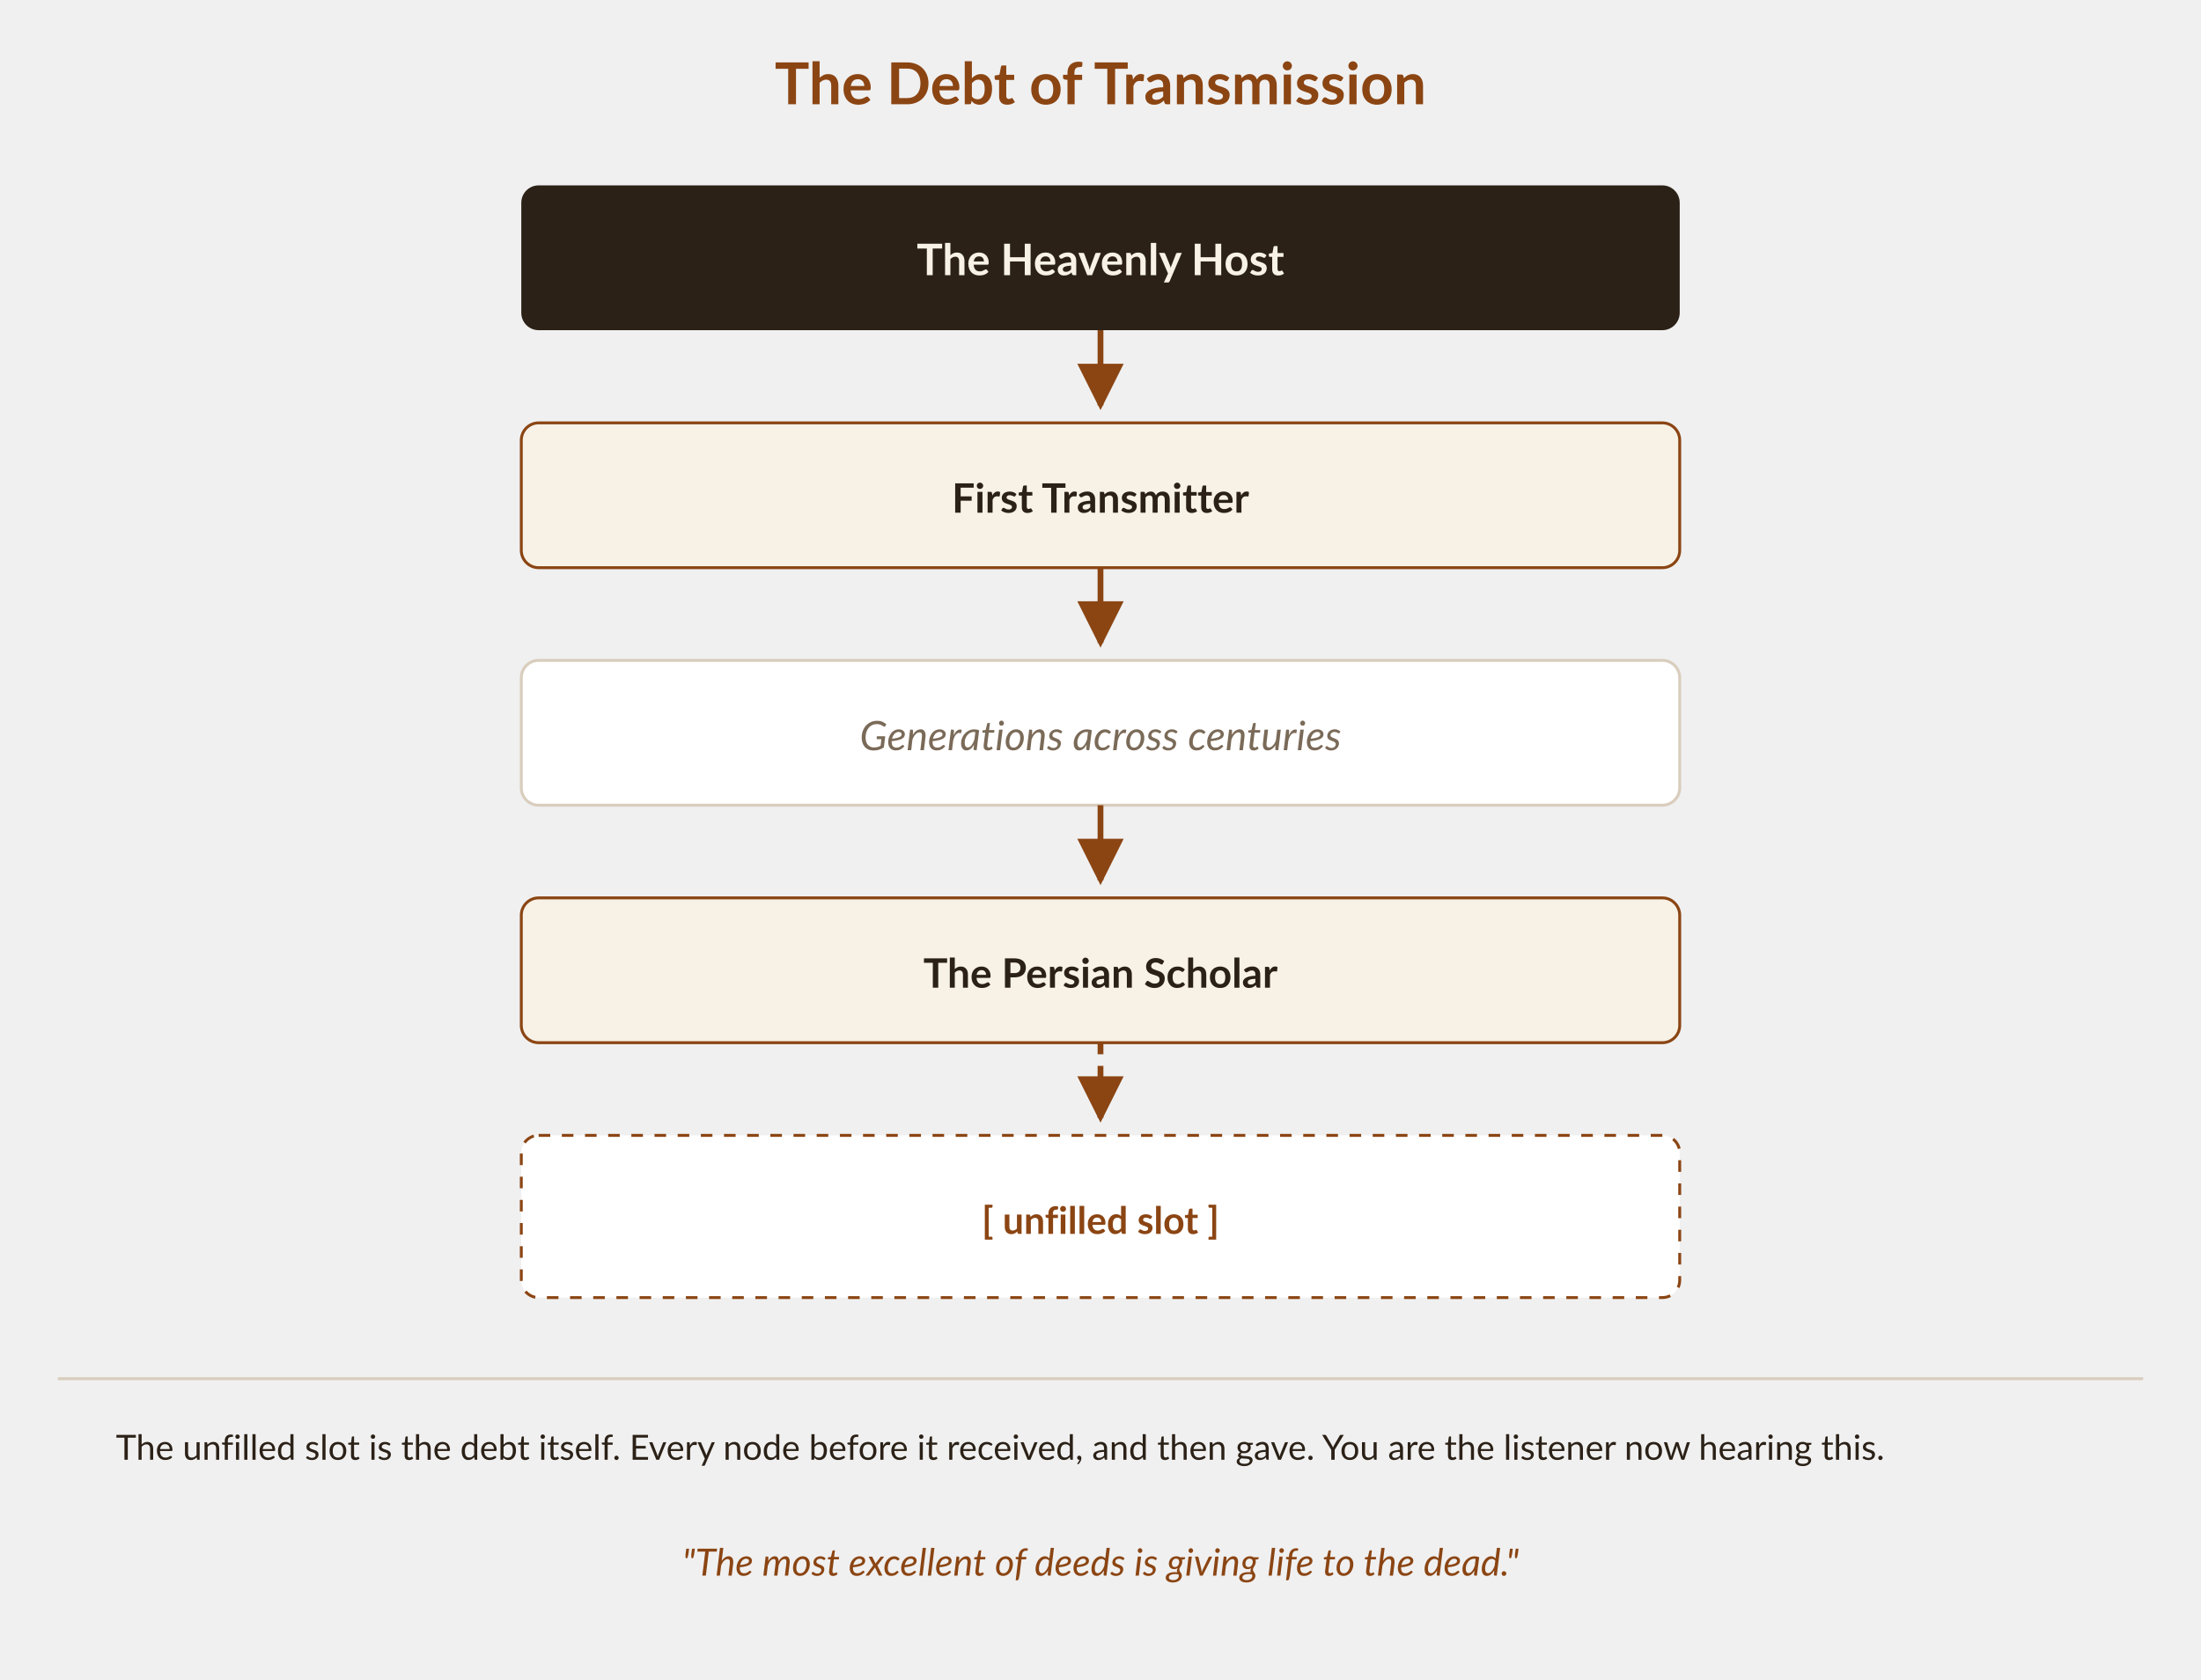
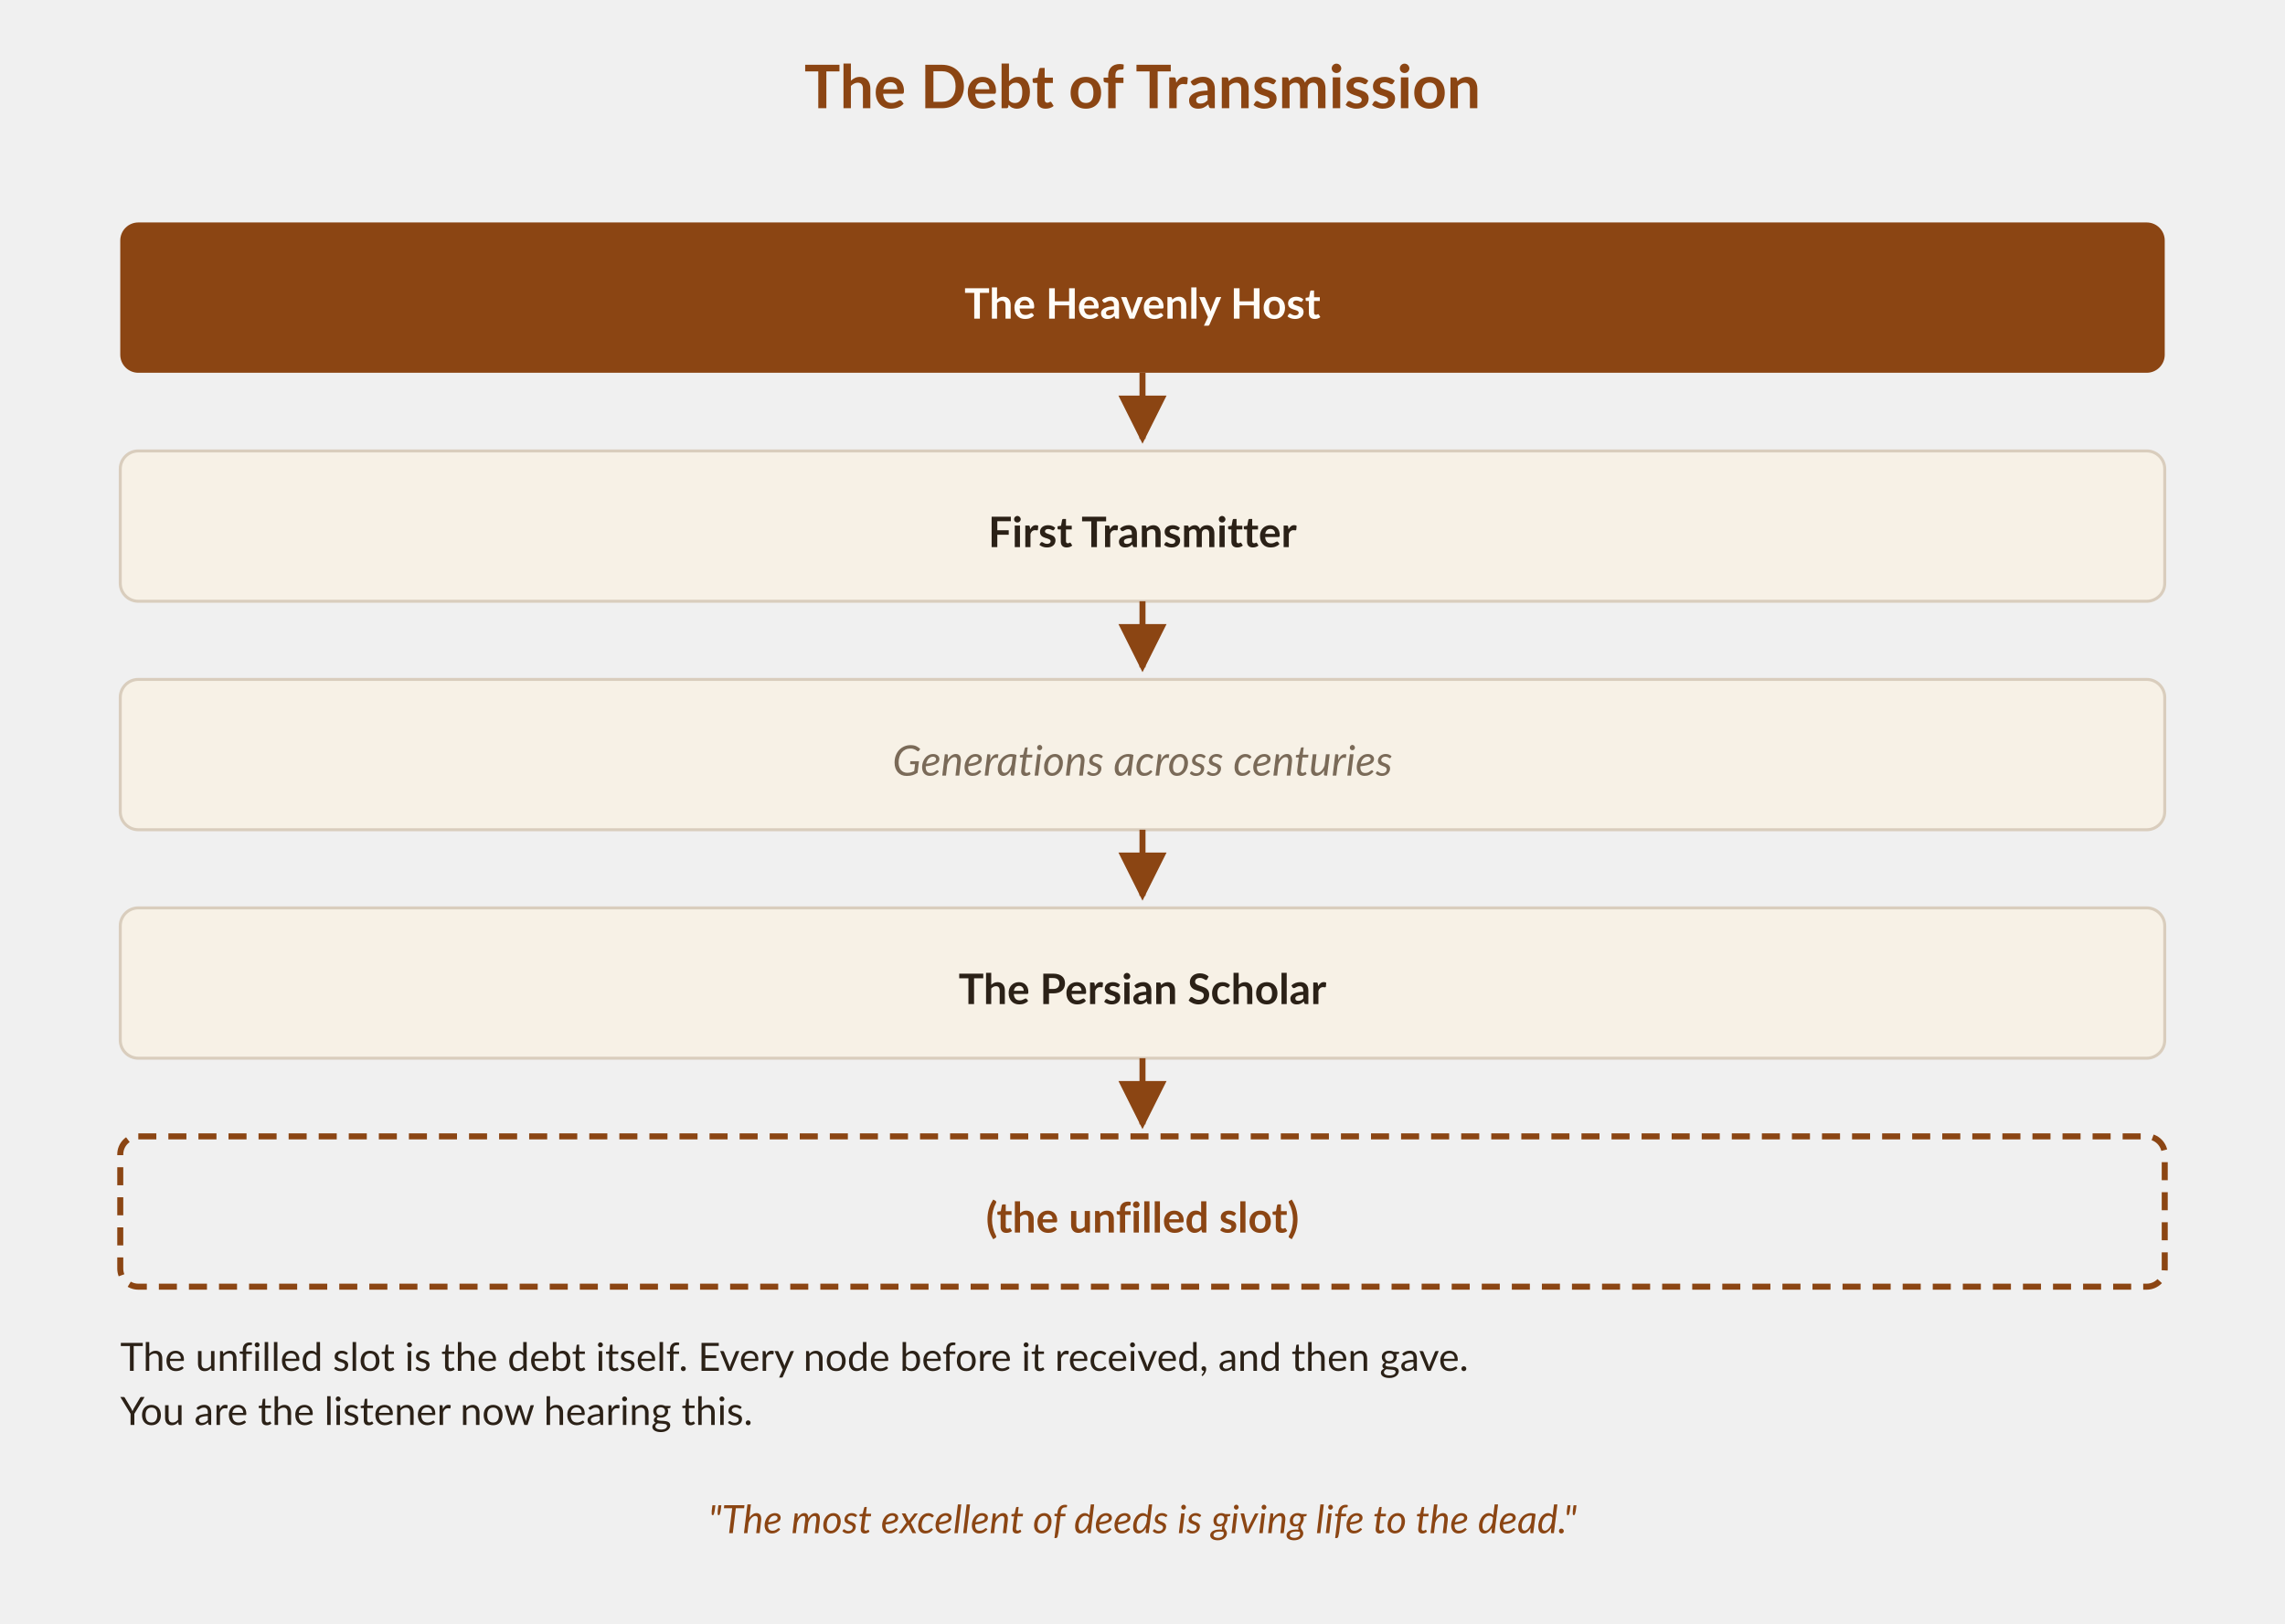
- <svg xmlns="http://www.w3.org/2000/svg" viewBox="0 0 760 580" font-family="Lato, system-ui, sans-serif">
+ <svg xmlns="http://www.w3.org/2000/svg" viewBox="0 0 760 540" font-family="Lato, system-ui, sans-serif">
  <defs>
    <marker id="ar" viewBox="0 0 10 10" refX="9" refY="5" markerWidth="8" markerHeight="8" orient="auto">
      <path d="M0,0 L10,5 L0,10 z" fill="#8b4513" />
    </marker>
  </defs>
  <text x="380" y="36" text-anchor="middle" font-size="20" font-weight="700" fill="#8b4513">The Debt of Transmission</text>
-   <rect x="180" y="64" width="400" height="50" rx="6" fill="#2b2117" />
-   <text x="380" y="95" text-anchor="middle" font-size="15" font-weight="700" fill="#f7f1e6">The Heavenly Host</text>
-   <line x1="380" y1="114" x2="380" y2="140" stroke="#8b4513" stroke-width="2" marker-end="url(#ar)" />
-   <rect x="180" y="146" width="400" height="50" rx="6" fill="#f7f1e6" stroke="#8b4513" />
-   <text x="380" y="177" text-anchor="middle" font-size="14" font-weight="700" fill="#2b2117">First Transmitter</text>
-   <line x1="380" y1="196" x2="380" y2="222" stroke="#8b4513" stroke-width="2" marker-end="url(#ar)" />
-   <rect x="180" y="228" width="400" height="50" rx="6" fill="#ffffff" stroke="#d9cdbd" />
-   <text x="380" y="259" text-anchor="middle" font-size="14" font-style="italic" fill="#7a6a58">Generations across centuries</text>
-   <line x1="380" y1="278" x2="380" y2="304" stroke="#8b4513" stroke-width="2" marker-end="url(#ar)" />
-   <rect x="180" y="310" width="400" height="50" rx="6" fill="#f7f1e6" stroke="#8b4513" />
-   <text x="380" y="341" text-anchor="middle" font-size="14" font-weight="700" fill="#2b2117">The Persian Scholar</text>
-   <line x1="380" y1="360" x2="380" y2="386" stroke="#8b4513" stroke-width="2" stroke-dasharray="4 4" marker-end="url(#ar)" />
-   <rect x="180" y="392" width="400" height="56" rx="6" fill="#ffffff" stroke="#8b4513" stroke-dasharray="4 4" />
-   <text x="380" y="426" text-anchor="middle" font-size="13" font-weight="700" fill="#8b4513">[ unfilled slot ]</text>
-   <line x1="20" y1="476" x2="740" y2="476" stroke="#d9cdbd" />
-   <text x="40" y="504" font-size="12" fill="#2b2117">The unfilled slot is the debt itself. Every node before it received, and then gave. You are the listener now hearing this.</text>
-   <text x="380" y="544" text-anchor="middle" font-size="13" font-style="italic" fill="#8b4513">"The most excellent of deeds is giving life to the dead."</text>
+   <rect x="40" y="74" width="680" height="50" rx="6" fill="#8b4513" />
+   <text x="380" y="106" text-anchor="middle" font-size="14" font-weight="700" fill="#fffdf8">The Heavenly Host</text>
+   <line x1="380" y1="124" x2="380" y2="146" stroke="#8b4513" stroke-width="2" marker-end="url(#ar)" />
+   <rect x="40" y="150" width="680" height="50" rx="6" fill="#f7f1e6" stroke="#d9cdbd" />
+   <text x="380" y="182" text-anchor="middle" font-size="14" font-weight="700" fill="#2b2117">First Transmitter</text>
+   <line x1="380" y1="200" x2="380" y2="222" stroke="#8b4513" stroke-width="2" marker-end="url(#ar)" />
+   <rect x="40" y="226" width="680" height="50" rx="6" fill="#f7f1e6" stroke="#d9cdbd" />
+   <text x="380" y="258" text-anchor="middle" font-size="14" font-style="italic" fill="#7a6a58">Generations across centuries</text>
+   <line x1="380" y1="276" x2="380" y2="298" stroke="#8b4513" stroke-width="2" marker-end="url(#ar)" />
+   <rect x="40" y="302" width="680" height="50" rx="6" fill="#f7f1e6" stroke="#d9cdbd" />
+   <text x="380" y="334" text-anchor="middle" font-size="14" font-weight="700" fill="#2b2117">The Persian Scholar</text>
+   <line x1="380" y1="352" x2="380" y2="374" stroke="#8b4513" stroke-width="2" marker-end="url(#ar)" />
+   <rect x="40" y="378" width="680" height="50" rx="6" fill="none" stroke="#8b4513" stroke-width="2" stroke-dasharray="6 4" />
+   <text x="380" y="410" text-anchor="middle" font-size="14" font-weight="700" fill="#8b4513">(the unfilled slot)</text>
+   <text x="40" y="456" font-size="13" fill="#2b2117">
+     <tspan x="40" dy="0">The unfilled slot is the debt itself. Every node before it received, and then gave.</tspan>
+     <tspan x="40" dy="18">You are the listener now hearing this.</tspan>
+   </text>
+   <text x="380" y="510" text-anchor="middle" font-size="13" font-style="italic" fill="#8b4513">"The most excellent of deeds is giving life to the dead."</text>
</svg>
